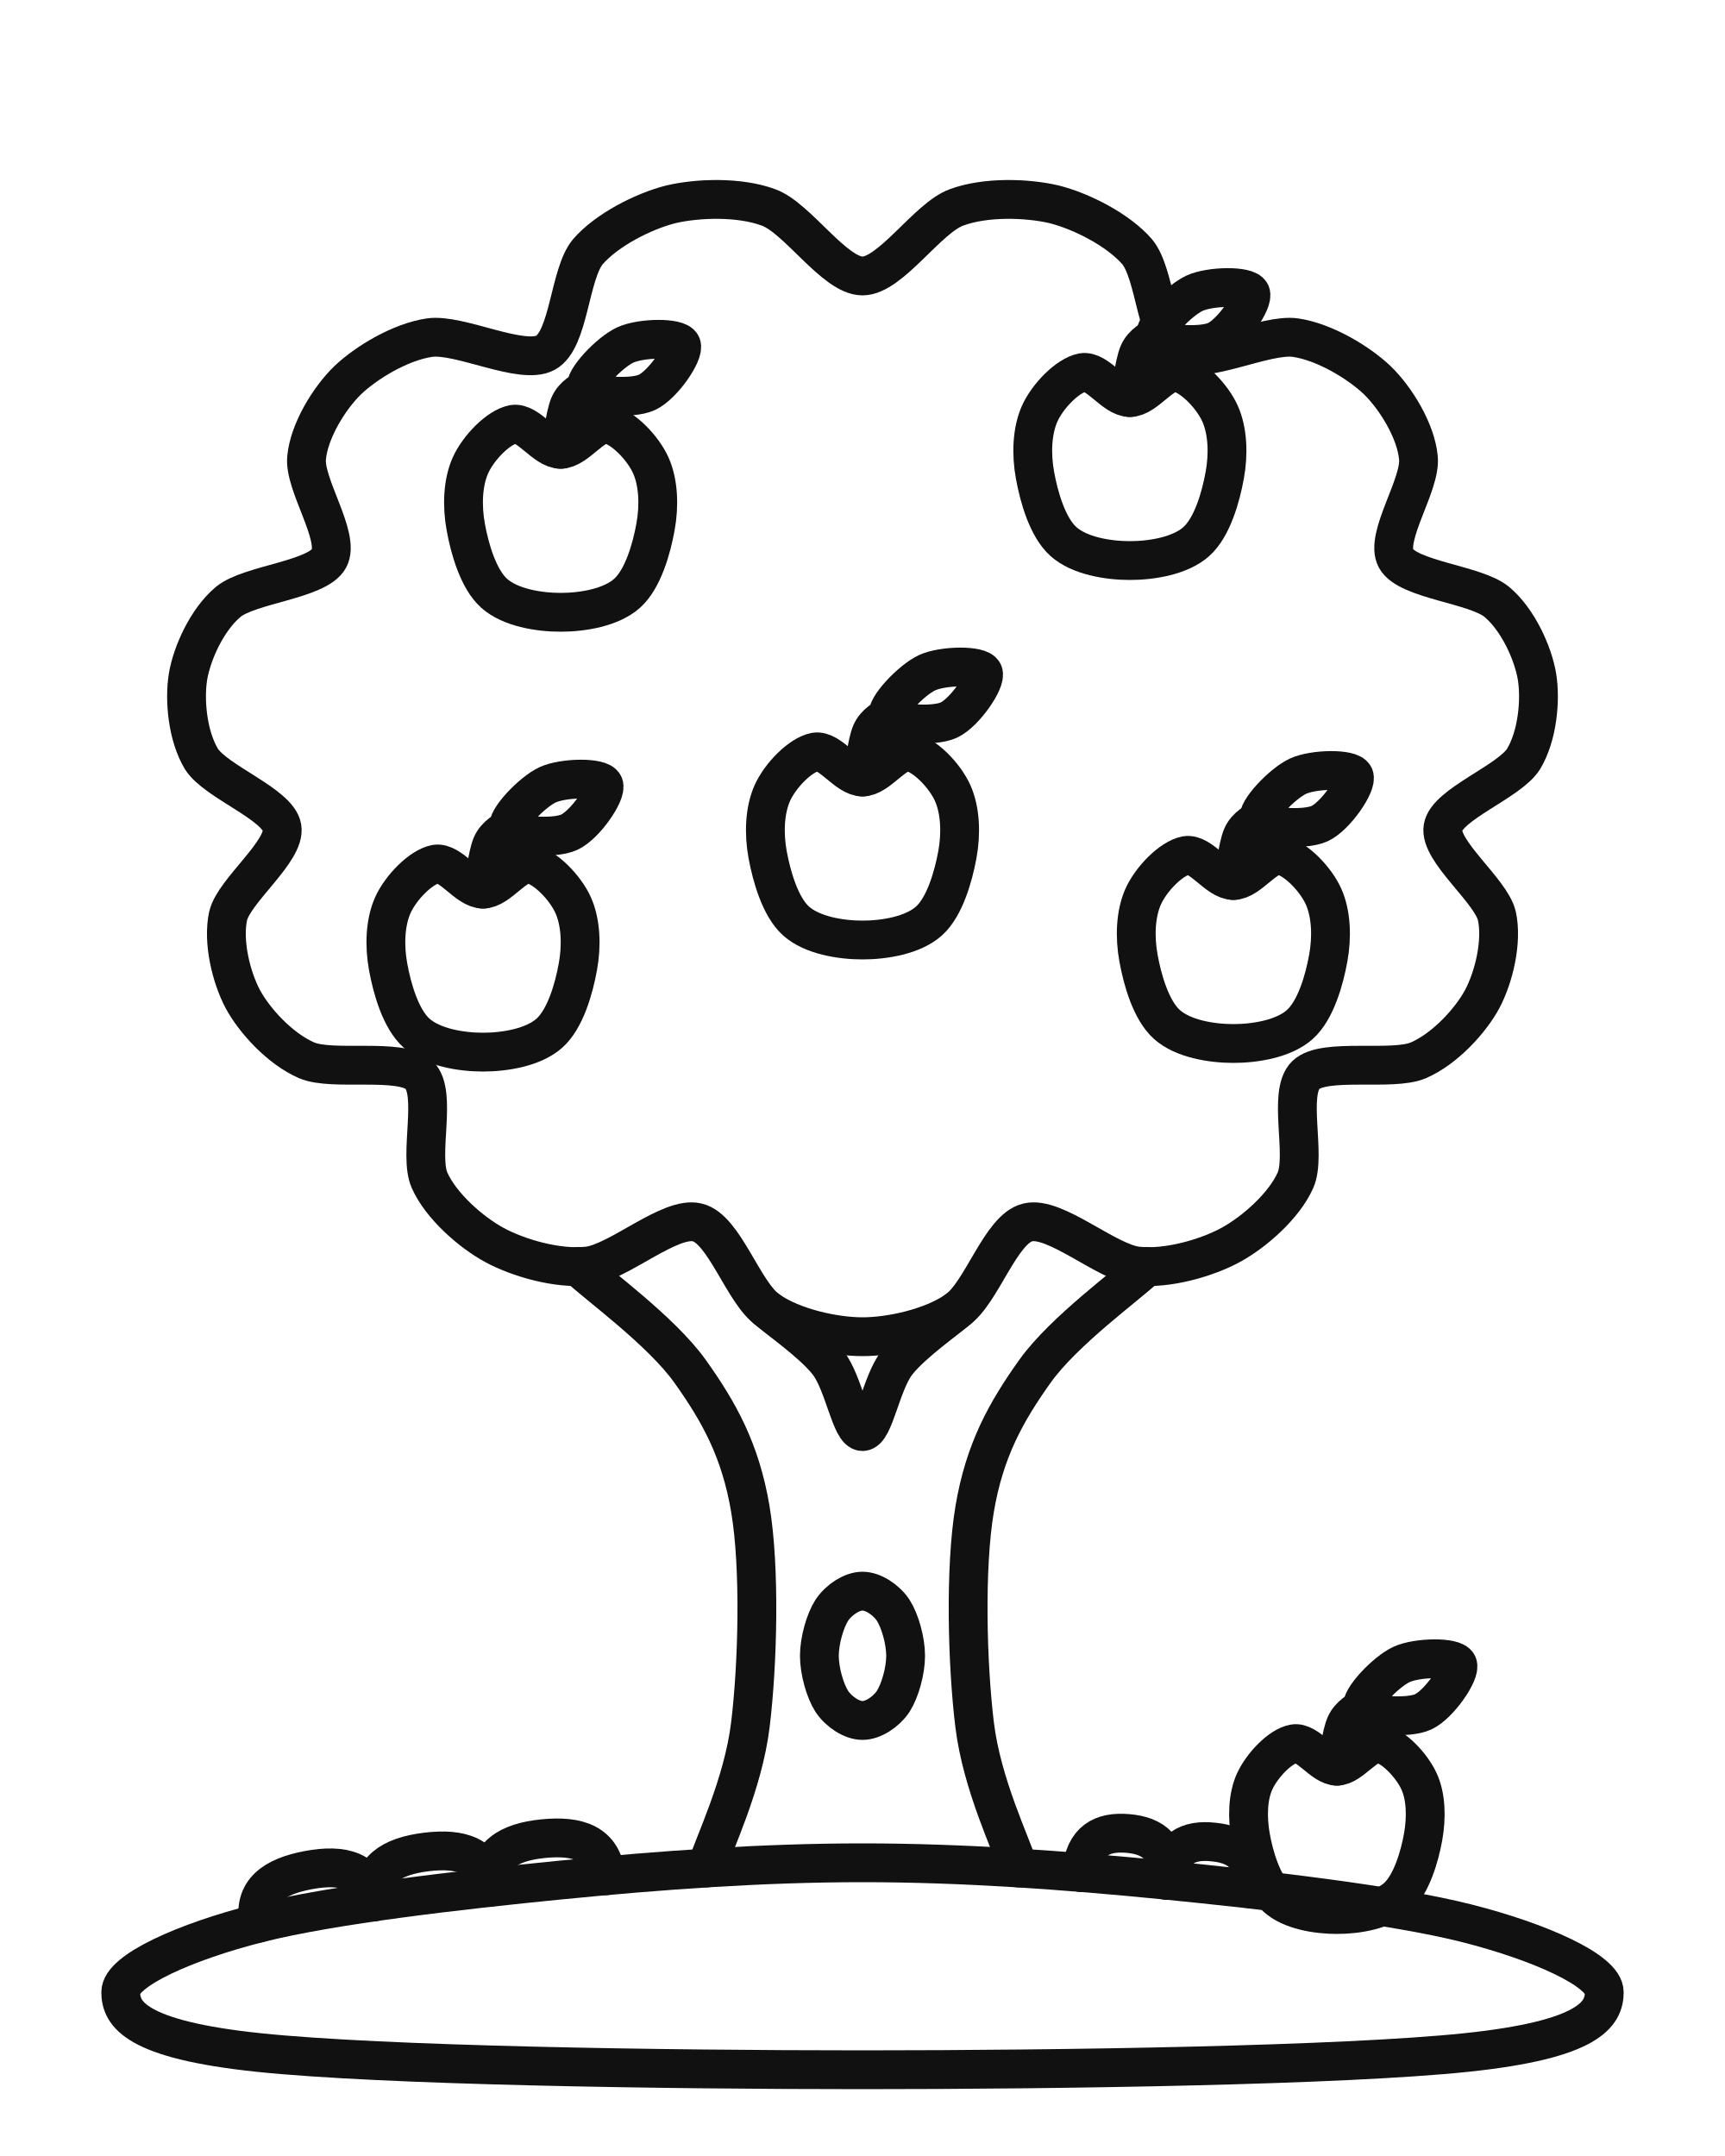
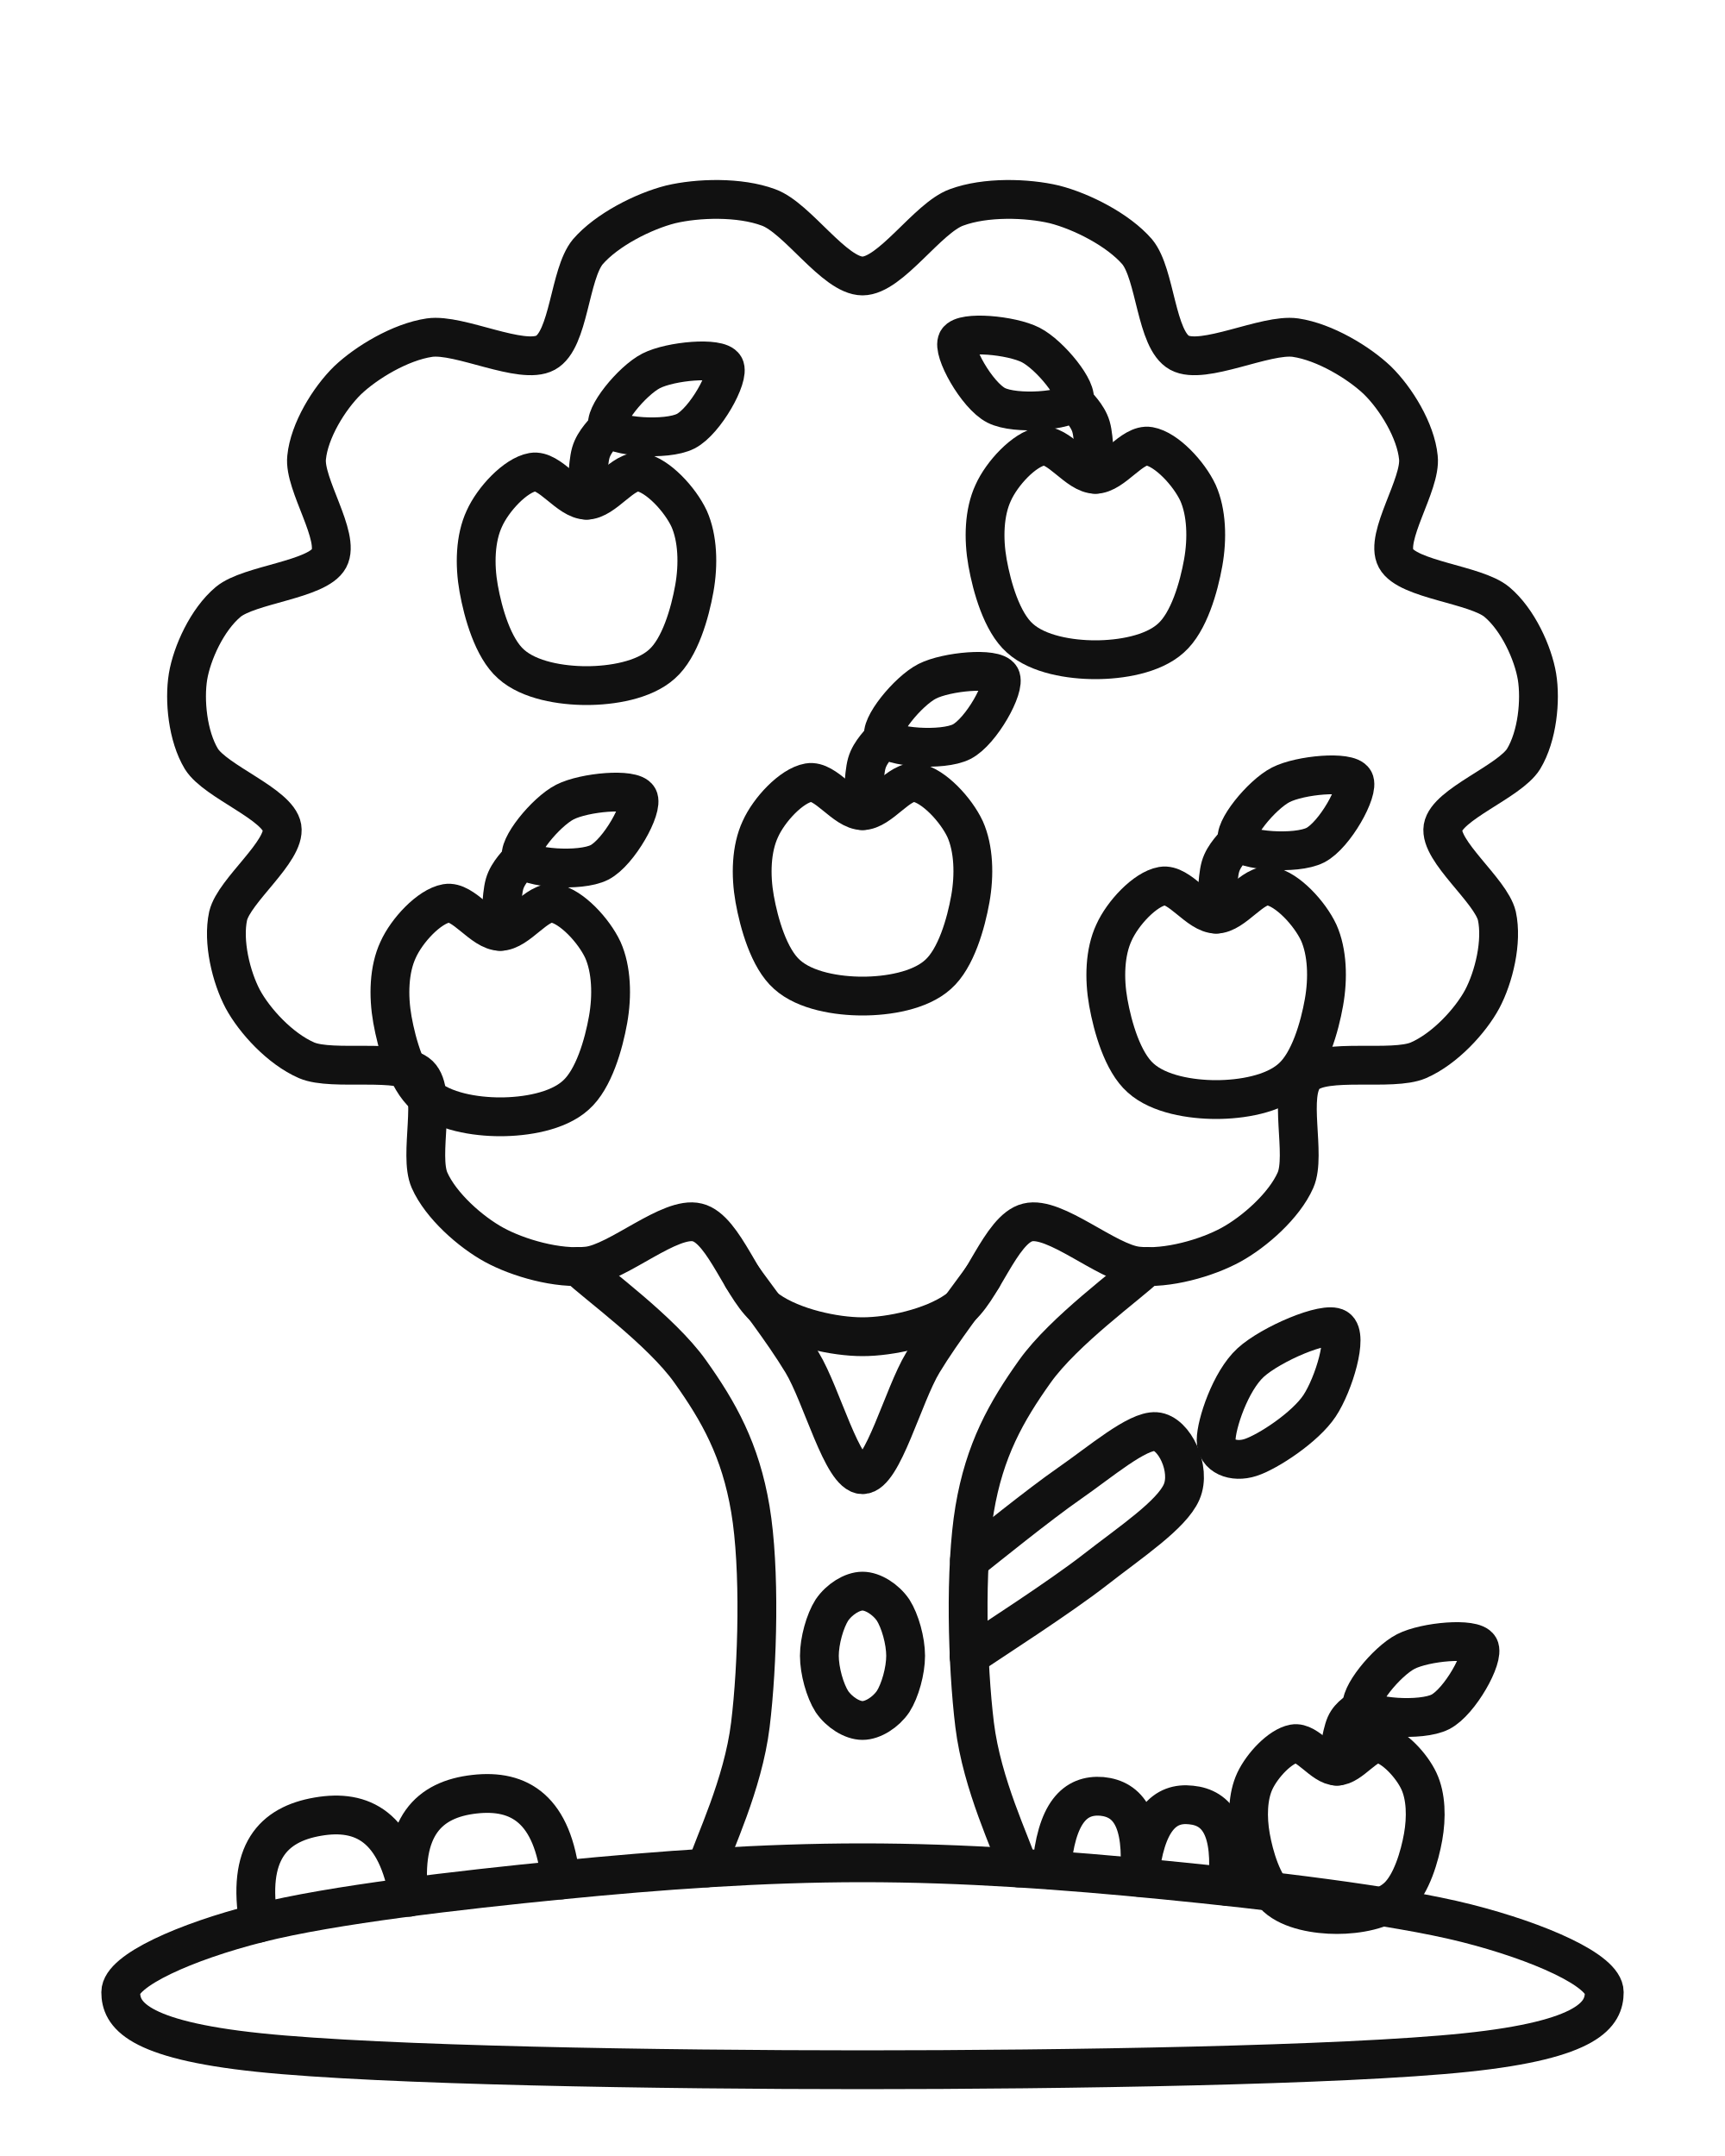
<svg xmlns="http://www.w3.org/2000/svg" viewBox="0 0 400 500" width="400" height="500">
  <rect width="100%" height="100%" fill="#fff" />
  <g fill="none" stroke="#111" stroke-width="9" stroke-linecap="round" stroke-linejoin="round">
    <path d="M 200 64 C 206.5 64, 215.1 50.5, 221.8 48.1 C 228.5 45.6, 238.2 45.9, 244.5 47.4 C 250.8 49, 259.3 53.3, 263.7 58.4 C 268 63.6, 268 78.8, 273.5 81.8 C 279 84.8, 293.5 77.3, 300.4 78.3 C 307.2 79.3, 315.1 84.1, 319.4 88.2 C 323.7 92.4, 328.3 99.9, 328.9 106.1 C 329.6 112.3, 321 124.5, 323.7 129.5 C 326.4 134.5, 342.2 135.5, 347.1 139.6 C 352 143.7, 355.5 151.5, 356.4 156.9 C 357.3 162.4, 356.5 170.7, 353.3 176 C 350 181.3, 335.5 186.5, 334.6 191.9 C 333.7 197.4, 345.7 206.5, 347.1 212.4 C 348.4 218.4, 346.4 226.6, 343.7 231.7 C 341 236.7, 335.1 243.2, 328.9 245.9 C 322.8 248.5, 307.1 245.2, 302.8 249.3 C 298.5 253.5, 303 267.8, 300.4 273.7 C 297.8 279.6, 290.9 285.7, 285.4 288.7 C 279.9 291.7, 270.7 294.4, 263.7 293.6 C 256.6 292.8, 244.6 281.9, 238.3 283.5 C 232 285, 227.6 300, 221.8 303.9 C 216.1 307.9, 206.5 310, 200 310 C 193.5 310, 183.9 307.9, 178.2 303.9 C 172.4 300, 168 285, 161.7 283.5 C 155.4 281.9, 143.4 292.8, 136.3 293.6 C 129.3 294.4, 120.1 291.7, 114.6 288.7 C 109.1 285.7, 102.2 279.6, 99.6 273.7 C 97 267.8, 101.5 253.5, 97.2 249.3 C 92.9 245.2, 77.2 248.5, 71.1 245.9 C 64.9 243.2, 59 236.7, 56.3 231.7 C 53.6 226.6, 51.6 218.4, 52.9 212.4 C 54.3 206.5, 66.3 197.4, 65.4 191.9 C 64.5 186.5, 50 181.3, 46.7 176 C 43.5 170.7, 42.7 162.4, 43.6 156.9 C 44.5 151.5, 48 143.7, 52.9 139.6 C 57.8 135.5, 73.6 134.5, 76.3 129.5 C 79 124.5, 70.4 112.3, 71.1 106.1 C 71.7 99.9, 76.3 92.4, 80.6 88.2 C 84.9 84.1, 92.8 79.3, 99.6 78.3 C 106.5 77.3, 121 84.8, 126.5 81.8 C 132 78.8, 132 63.6, 136.3 58.4 C 140.7 53.3, 149.2 49, 155.5 47.4 C 161.8 45.9, 171.5 45.6, 178.2 48.1 C 184.9 50.5, 193.5 64, 200 64" />
    <path d="M 200 432 C 223.3 432, 246.7 433.7, 270 436 C 293.3 438.3, 323 441.7, 340 446 C 357 450.3, 372 457, 372 462 C 372 467, 368.7 473, 340 476 C 311.3 479, 246.7 480, 200 480 C 153.3 480, 88.7 479, 60 476 C 31.3 473, 28 467, 28 462 C 28 457, 43 450.3, 60 446 C 77 441.7, 106.7 438.3, 130 436 C 153.3 433.7, 176.7 432, 200 432" />
    <path d="M 134 293.7 C 138.3 297.8, 153.3 308.6, 160 318 C 166.7 327.4, 171.7 336.3, 174 350 C 176.3 363.7, 175.7 386.1, 174 400 C 172.3 413.9, 165.5 427.7, 163.8 433.2" />
    <path d="M 266 293.7 C 261.7 297.8, 246.7 308.6, 240 318 C 233.3 327.4, 228.3 336.3, 226 350 C 223.7 363.7, 224.3 386.1, 226 400 C 227.7 413.9, 234.5 427.7, 236.2 433.2" />
-     <path d="M 177.8 303.6 C 180.1 305.7, 188.3 311.3, 192 316 C 195.7 320.7, 197.3 332, 200 332 C 202.7 332, 204.3 320.7, 208 316 C 211.7 311.3, 219.9 305.7, 222.2 303.6" />
+     <path d="M 172.2 296.3 C 174.5 299.6, 181.4 308.4, 186 316 C 190.6 323.6, 195.3 342, 200 342 C 204.7 342, 209.4 323.6, 214 316 C 218.6 308.4, 225.5 299.6, 227.8 296.3" />
+     <path d="M 224.8 361.9 C 228.6 358.9, 240.8 349, 248 344 C 255.2 339, 263.7 331.7, 268 332 C 272.3 332.3, 276.3 340.7, 274 346 C 271.7 351.3, 262.2 357.6, 254 364 C 245.8 370.4, 229.6 380.8, 224.7 384.1" />
+     <path d="M 282 334 C 282 330.3, 285.3 320.3, 290 316 C 294.7 311.7, 307.3 306.3, 310 308 C 312.7 309.7, 309.3 321, 306 326 C 302.7 331, 294 336.7, 290 338 C 286 339.3, 282 337.7, 282 334" />
    <path d="M 200 369 C 202.4 369, 205.4 370.9, 207.1 373.4 C 208.7 375.9, 210 380.5, 210 384 C 210 387.5, 208.7 392.1, 207.1 394.6 C 205.4 397.1, 202.4 399, 200 399 C 197.6 399, 194.6 397.1, 192.9 394.6 C 191.3 392.1, 190 387.5, 190 384 C 190 380.5, 191.3 375.9, 192.9 373.4 C 194.6 370.9, 197.6 369, 200 369" />
-     <path d="M 130 104.2 C 133.7 104.2, 137.5 97.8, 141 98.4 C 144.5 99.1, 149.1 103.9, 150.9 107.9 C 152.7 111.9, 152.9 117.3, 152 122.2 C 151.1 127.2, 149.1 134.3, 145.4 137.6 C 141.7 140.9, 135.1 142, 130 142 C 124.9 142, 118.3 140.9, 114.6 137.6 C 110.9 134.3, 108.9 127.2, 108 122.2 C 107.1 117.3, 107.3 111.9, 109.1 107.9 C 110.9 103.9, 115.5 99.1, 119 98.4 C 122.5 97.8, 126.3 104.2, 130 104.2" />
-     <path d="M 262 92.2 C 265.7 92.2, 269.5 85.8, 273 86.4 C 276.5 87.1, 281.1 91.9, 282.9 95.9 C 284.7 99.9, 284.9 105.3, 284 110.2 C 283.1 115.2, 281.1 122.3, 277.4 125.6 C 273.7 128.9, 267.1 130, 262 130 C 256.9 130, 250.3 128.9, 246.6 125.6 C 242.9 122.3, 240.9 115.2, 240 110.2 C 239.1 105.3, 239.3 99.9, 241.1 95.9 C 242.9 91.9, 247.5 87.1, 251 86.4 C 254.5 85.8, 258.3 92.2, 262 92.2" />
-     <path d="M 200 180.2 C 203.7 180.2, 207.5 173.8, 211 174.4 C 214.5 175.1, 219.1 179.9, 220.9 183.9 C 222.7 187.9, 222.9 193.3, 222 198.2 C 221.1 203.1, 219.1 210.3, 215.4 213.6 C 211.7 216.9, 205.1 218, 200 218 C 194.9 218, 188.3 216.9, 184.6 213.6 C 180.9 210.3, 178.9 203.1, 178 198.2 C 177.1 193.3, 177.3 187.9, 179.1 183.9 C 180.9 179.9, 185.5 175.1, 189 174.4 C 192.5 173.8, 196.3 180.2, 200 180.2" />
-     <path d="M 112 206.2 C 115.7 206.2, 119.5 199.8, 123 200.4 C 126.5 201.1, 131.1 205.9, 132.9 209.9 C 134.7 213.9, 134.9 219.3, 134 224.2 C 133.1 229.2, 131.1 236.3, 127.4 239.6 C 123.7 242.9, 117.1 244, 112 244 C 106.9 244, 100.3 242.9, 96.6 239.6 C 92.9 236.3, 90.9 229.2, 90 224.2 C 89.1 219.3, 89.3 213.9, 91.1 209.9 C 92.9 205.9, 97.5 201.1, 101 200.4 C 104.5 199.8, 108.3 206.2, 112 206.2" />
-     <path d="M 286 204.2 C 289.7 204.2, 293.5 197.8, 297 198.4 C 300.5 199.1, 305.1 203.9, 306.9 207.9 C 308.7 211.9, 308.9 217.3, 308 222.2 C 307.1 227.2, 305.1 234.3, 301.4 237.6 C 297.7 240.9, 291.1 242, 286 242 C 280.9 242, 274.3 240.9, 270.6 237.6 C 266.9 234.3, 264.9 227.2, 264 222.2 C 263.1 217.3, 263.3 211.9, 265.1 207.9 C 266.9 203.9, 271.5 199.1, 275 198.4 C 278.5 197.8, 282.3 204.2, 286 204.2" />
-     <path d="M 136 90 C 135.2 88.2, 141.3 81.7, 145 80 C 148.7 78.3, 157.2 78.2, 158 80 C 158.8 81.8, 153.7 89.3, 150 91 C 146.3 92.7, 136.8 91.8, 136 90" />
-     <path d="M 268 78 C 267.2 76.2, 273.3 69.7, 277 68 C 280.7 66.3, 289.2 66.2, 290 68 C 290.8 69.8, 285.7 77.3, 282 79 C 278.3 80.7, 268.8 79.8, 268 78" />
-     <path d="M 206 166 C 205.2 164.2, 211.3 157.7, 215 156 C 218.7 154.3, 227.2 154.2, 228 156 C 228.8 157.8, 223.7 165.3, 220 167 C 216.3 168.7, 206.8 167.8, 206 166" />
-     <path d="M 118 192 C 117.2 190.2, 123.3 183.7, 127 182 C 130.7 180.3, 139.2 180.2, 140 182 C 140.8 183.8, 135.7 191.3, 132 193 C 128.3 194.7, 118.8 193.8, 118 192" />
-     <path d="M 292 190 C 291.2 188.2, 297.3 181.7, 301 180 C 304.7 178.3, 313.2 178.2, 314 180 C 314.8 181.8, 309.7 189.3, 306 191 C 302.3 192.7, 292.8 191.8, 292 190" />
-     <path d="M 130 104.2 C 130.3 102.5, 131 96.4, 132 94 C 133 91.6, 135.3 90.7, 136 90" />
-     <path d="M 262 92.2 C 262.3 90.5, 263 84.4, 264 82 C 265 79.6, 267.3 78.7, 268 78" />
-     <path d="M 200 180.2 C 200.3 178.5, 201 172.4, 202 170 C 203 167.6, 205.3 166.7, 206 166" />
-     <path d="M 112 206.2 C 112.3 204.5, 113 198.4, 114 196 C 115 193.6, 117.3 192.7, 118 192" />
-     <path d="M 286 204.2 C 286.3 202.5, 287 196.4, 288 194 C 289 191.6, 291.3 190.7, 292 190" />
+     <path d="M 136 116 C 140.2 116, 144.5 108.8, 148.5 109.5 C 152.5 110.2, 157.7 115.8, 159.8 120.3 C 161.8 124.8, 162 130.9, 161 136.5 C 160 142.1, 157.7 150.3, 153.5 154 C 149.3 157.8, 141.8 159, 136 159 C 130.2 159, 122.7 157.8, 118.5 154 C 114.3 150.3, 112 142.1, 111 136.5 C 110 130.9, 110.2 124.8, 112.3 120.3 C 114.3 115.8, 119.5 110.2, 123.5 109.5 C 127.5 108.8, 131.8 116, 136 116" />
+     <path d="M 254 110 C 258.2 110, 262.5 102.8, 266.5 103.5 C 270.5 104.2, 275.7 109.8, 277.8 114.3 C 279.8 118.8, 280 124.9, 279 130.5 C 278 136.1, 275.7 144.3, 271.5 148 C 267.3 151.8, 259.8 153, 254 153 C 248.2 153, 240.7 151.8, 236.5 148 C 232.3 144.3, 230 136.1, 229 130.5 C 228 124.9, 228.2 118.8, 230.3 114.3 C 232.3 109.8, 237.5 104.2, 241.5 103.5 C 245.5 102.8, 249.8 110, 254 110" />
+     <path d="M 200 188 C 204.2 188, 208.5 180.8, 212.5 181.5 C 216.5 182.2, 221.7 187.8, 223.8 192.3 C 225.8 196.8, 226 202.9, 225 208.5 C 224 214.1, 221.7 222.3, 217.5 226 C 213.3 229.8, 205.8 231, 200 231 C 194.2 231, 186.7 229.8, 182.5 226 C 178.3 222.3, 176 214.1, 175 208.5 C 174 202.9, 174.2 196.8, 176.3 192.3 C 178.3 187.8, 183.5 182.2, 187.5 181.5 C 191.5 180.8, 195.8 188, 200 188" />
+     <path d="M 116 216 C 120.2 216, 124.5 208.8, 128.5 209.5 C 132.5 210.2, 137.7 215.8, 139.8 220.3 C 141.8 224.8, 142 230.9, 141 236.5 C 140 242.1, 137.7 250.3, 133.5 254 C 129.3 257.8, 121.8 259, 116 259 C 110.2 259, 102.7 257.8, 98.5 254 C 94.3 250.3, 92 242.1, 91 236.5 C 90 230.9, 90.2 224.8, 92.3 220.3 C 94.3 215.8, 99.5 210.2, 103.5 209.5 C 107.5 208.8, 111.8 216, 116 216" />
+     <path d="M 282 212 C 286.2 212, 290.5 204.8, 294.5 205.5 C 298.5 206.2, 303.7 211.8, 305.8 216.3 C 307.8 220.8, 308 226.9, 307 232.5 C 306 238.1, 303.7 246.3, 299.5 250 C 295.3 253.8, 287.8 255, 282 255 C 276.2 255, 268.7 253.8, 264.5 250 C 260.3 246.3, 258 238.1, 257 232.5 C 256 226.9, 256.2 220.8, 258.3 216.3 C 260.3 211.8, 265.5 206.2, 269.5 205.5 C 273.5 204.8, 277.8 212, 282 212" />
+     <path d="M 141 99 C 139.7 96.7, 146.5 88.3, 151 86 C 155.5 83.7, 166.7 82.7, 168 85 C 169.3 87.3, 163.5 97.7, 159 100 C 154.5 102.3, 142.3 101.3, 141 99" />
+     <path d="M 249 93 C 250.3 90.7, 243.5 82.3, 239 80 C 234.5 77.7, 223.3 76.7, 222 79 C 220.7 81.3, 226.5 91.7, 231 94 C 235.5 96.3, 247.7 95.3, 249 93" />
+     <path d="M 205 171 C 203.7 168.7, 210.5 160.3, 215 158 C 219.5 155.7, 230.7 154.7, 232 157 C 233.3 159.3, 227.5 169.7, 223 172 C 218.5 174.3, 206.3 173.3, 205 171" />
+     <path d="M 121 199 C 119.7 196.7, 126.5 188.3, 131 186 C 135.5 183.7, 146.7 182.7, 148 185 C 149.3 187.3, 143.5 197.7, 139 200 C 134.5 202.3, 122.3 201.3, 121 199" />
+     <path d="M 287 195 C 285.7 192.7, 292.5 184.3, 297 182 C 301.5 179.7, 312.7 178.7, 314 181 C 315.3 183.3, 309.5 193.7, 305 196 C 300.5 198.3, 288.3 197.3, 287 195" />
+     <path d="M 136 116 C 136.2 114.2, 136.2 107.8, 137 105 C 137.8 102.2, 140.3 100, 141 99" />
+     <path d="M 254 110 C 253.8 108.2, 253.8 101.8, 253 99 C 252.2 96.2, 249.7 94, 249 93" />
+     <path d="M 200 188 C 200.2 186.2, 200.2 179.8, 201 177 C 201.8 174.2, 204.3 172, 205 171" />
+     <path d="M 116 216 C 116.2 214.2, 116.2 207.8, 117 205 C 117.8 202.2, 120.3 200, 121 199" />
+     <path d="M 282 212 C 282.2 210.2, 282.2 203.8, 283 201 C 283.8 198.2, 286.3 196, 287 195" />
    <path d="M 310 409.6 C 313.3 409.6, 316.8 403.8, 320 404.4 C 323.2 405, 327.3 409.4, 329 413 C 330.7 416.6, 330.8 421.5, 330 426 C 329.2 430.5, 327.3 437, 324 440 C 320.7 443, 314.7 444, 310 444 C 305.3 444, 299.3 443, 296 440 C 292.7 437, 290.8 430.5, 290 426 C 289.2 421.5, 289.3 416.6, 291 413 C 292.7 409.4, 296.8 405, 300 404.4 C 303.2 403.8, 306.7 409.6, 310 409.6" />
-     <path d="M 316 396 C 315.2 394.2, 321.3 387.7, 325 386 C 328.7 384.3, 337.2 384.2, 338 386 C 338.8 387.8, 333.7 395.3, 330 397 C 326.3 398.7, 316.8 397.8, 316 396" />
+     <path d="M 316 396 C 314.7 393.7, 321.5 385.3, 326 383 C 330.5 380.7, 341.7 379.7, 343 382 C 344.3 384.3, 338.5 394.7, 334 397 C 329.5 399.3, 317.3 398.3, 316 396" />
    <path d="M 310 409.6 C 310.3 408, 311 402.3, 312 400 C 313 397.7, 315.3 396.7, 316 396" />
-     <path d="M 60 446 C 58.6 438.6, 63.5 435.2, 71.5 433.7 C 79.5 432.2, 85.3 433.7, 86.6 441.1 C 85.7 433.6, 90.8 430.5, 98.8 429.5 C 106.9 428.5, 112.6 430.3, 113.5 437.7 C 112.8 430.3, 117.9 427.2, 126 426.4 C 134.1 425.6, 139.7 427.5, 140.5 435" />
-     <path d="M 250.8 434.3 C 251.4 426.8, 255.6 424.7, 261.5 425.2 C 267.5 425.7, 271.2 428.6, 270.5 436.1 C 271.3 428.6, 275.5 426.5, 281.5 427.2 C 287.4 427.8, 291.1 430.7, 290.3 438.1" />
+     <path d="M 60 446 C 57.2 429.7, 63.2 423.1, 73.7 421.3 C 84.1 419.5, 92 423.7, 94.8 440 C 93 423.6, 99.4 417.3, 110 416.1 C 120.5 414.9, 128.2 419.6, 130 436" />
+     <path d="M 243.8 433.7 C 244.9 420.3, 249.3 416.1, 255.5 416.6 C 261.6 417.2, 265.3 422, 264.2 435.4 C 265.6 422, 270.1 417.9, 276.2 418.6 C 282.3 419.2, 286 424.1, 284.6 437.5" />
  </g>
</svg>
